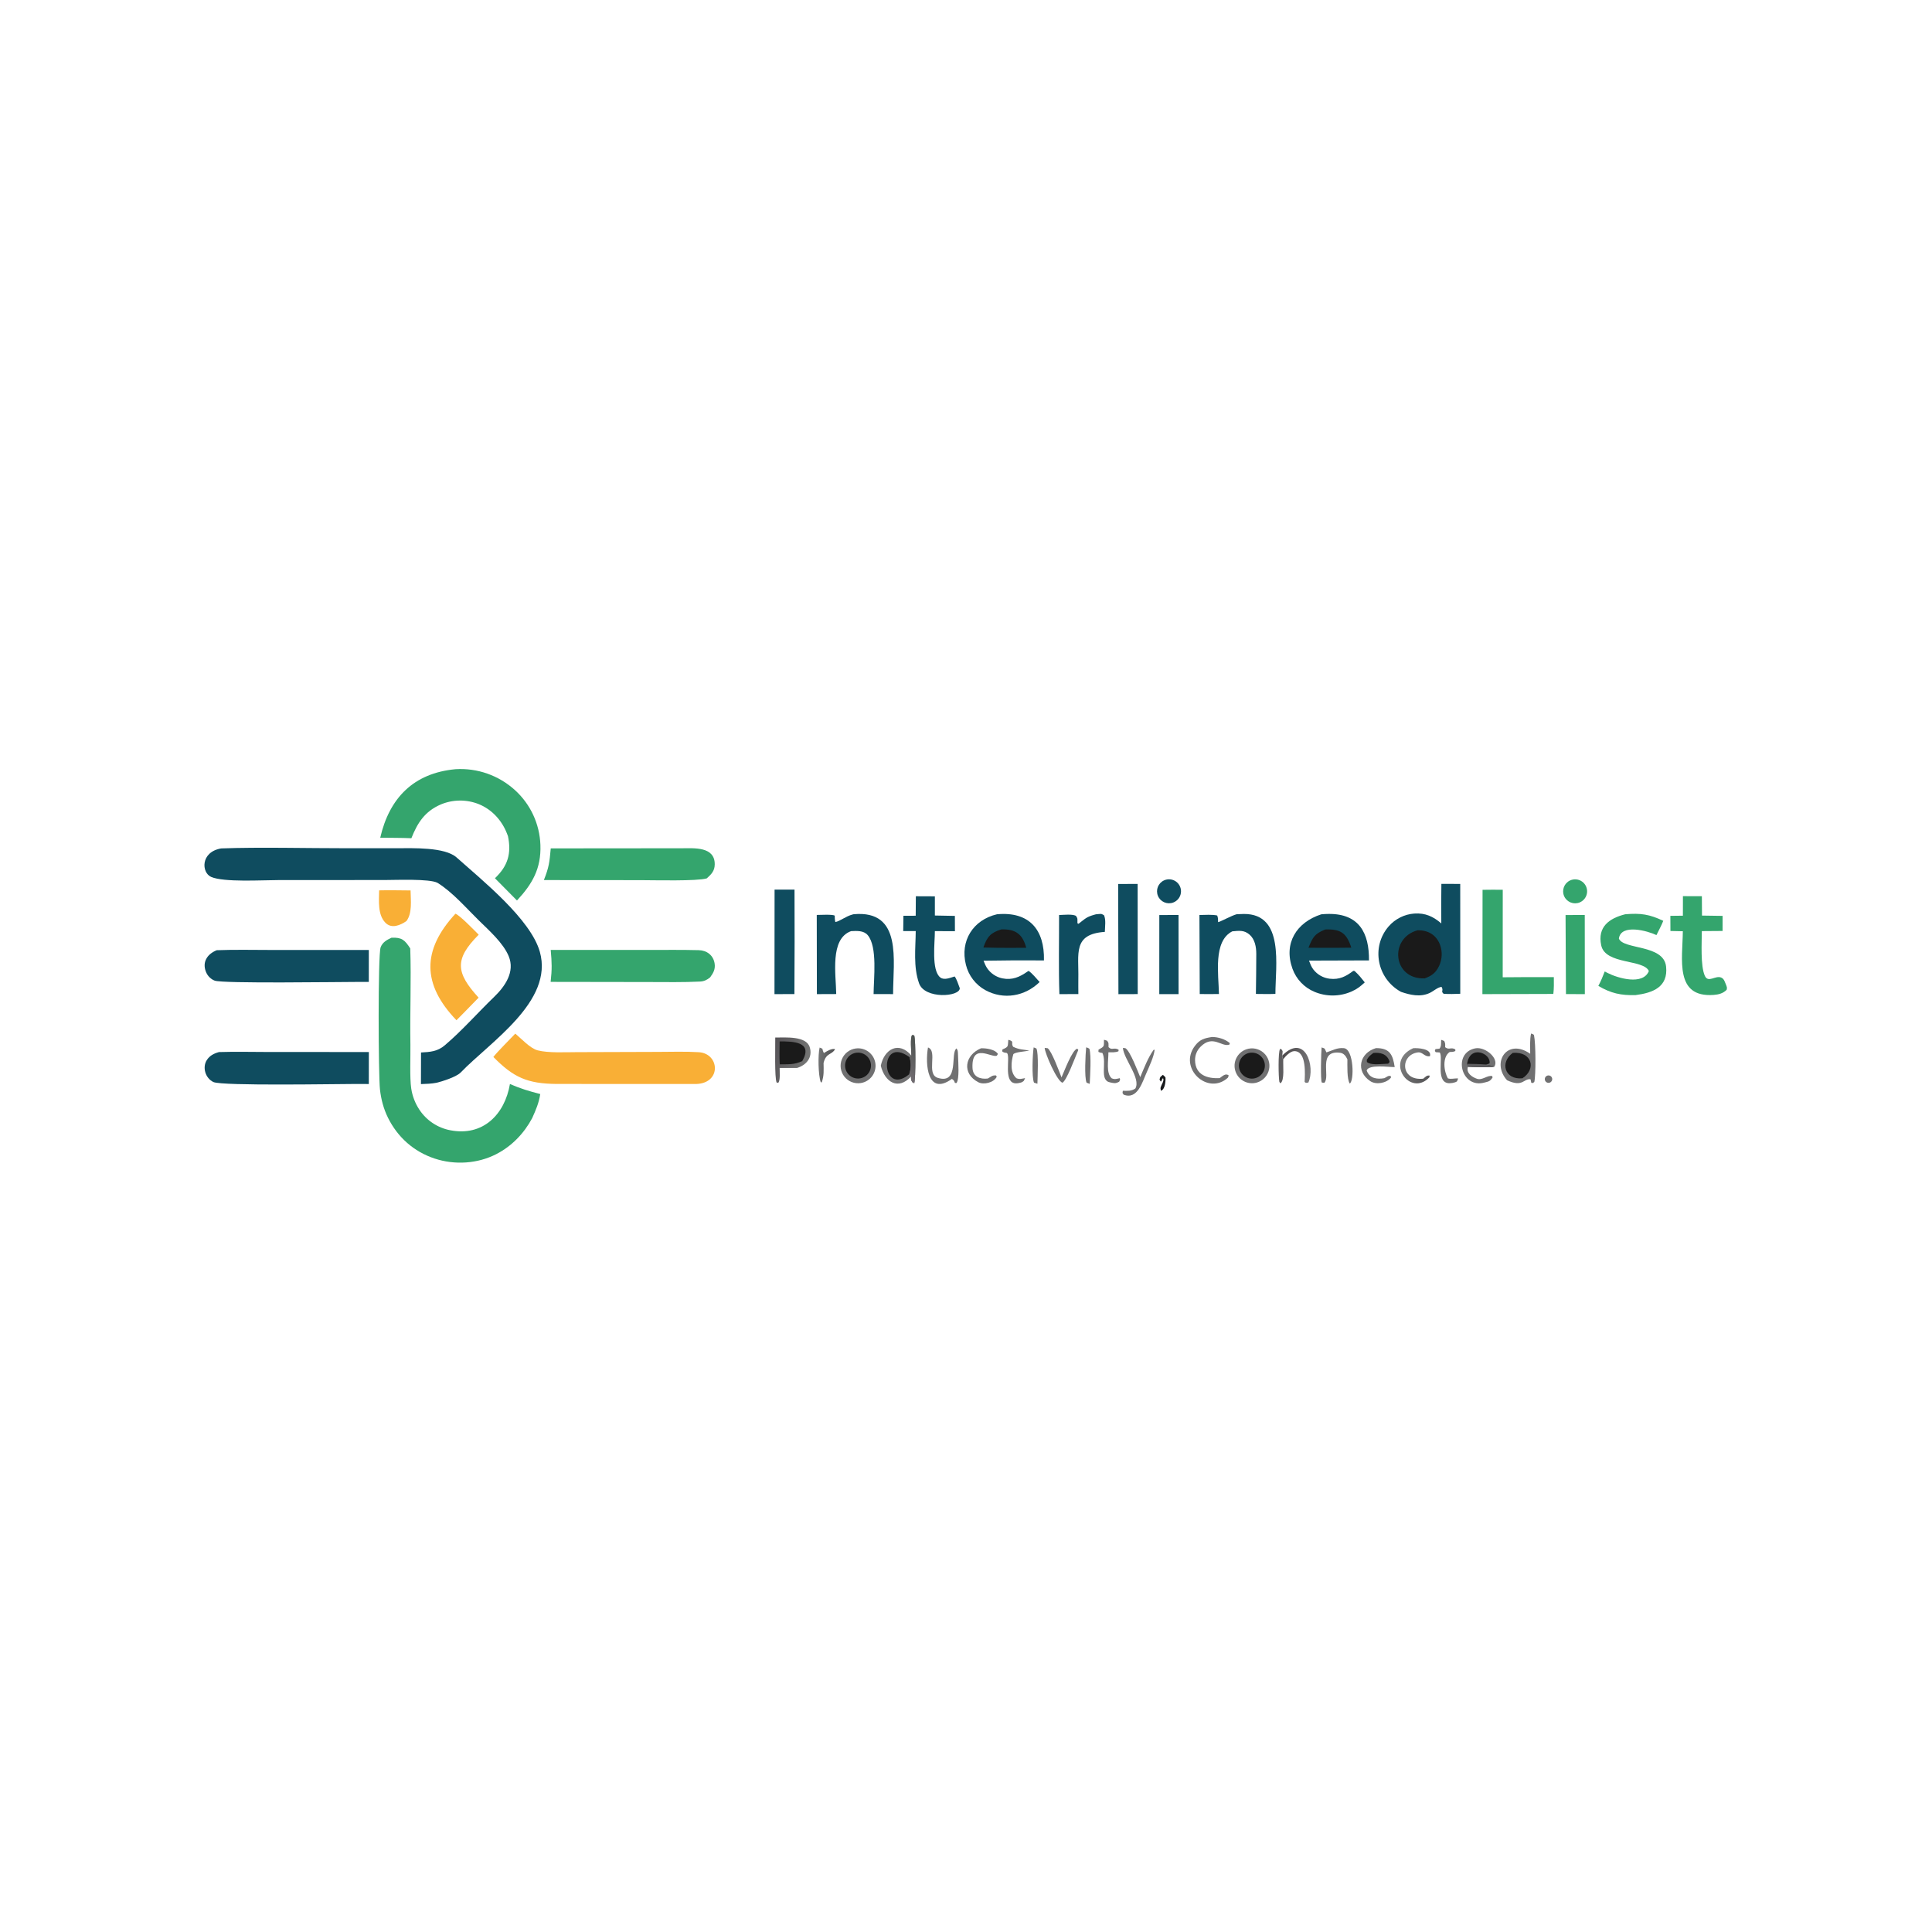
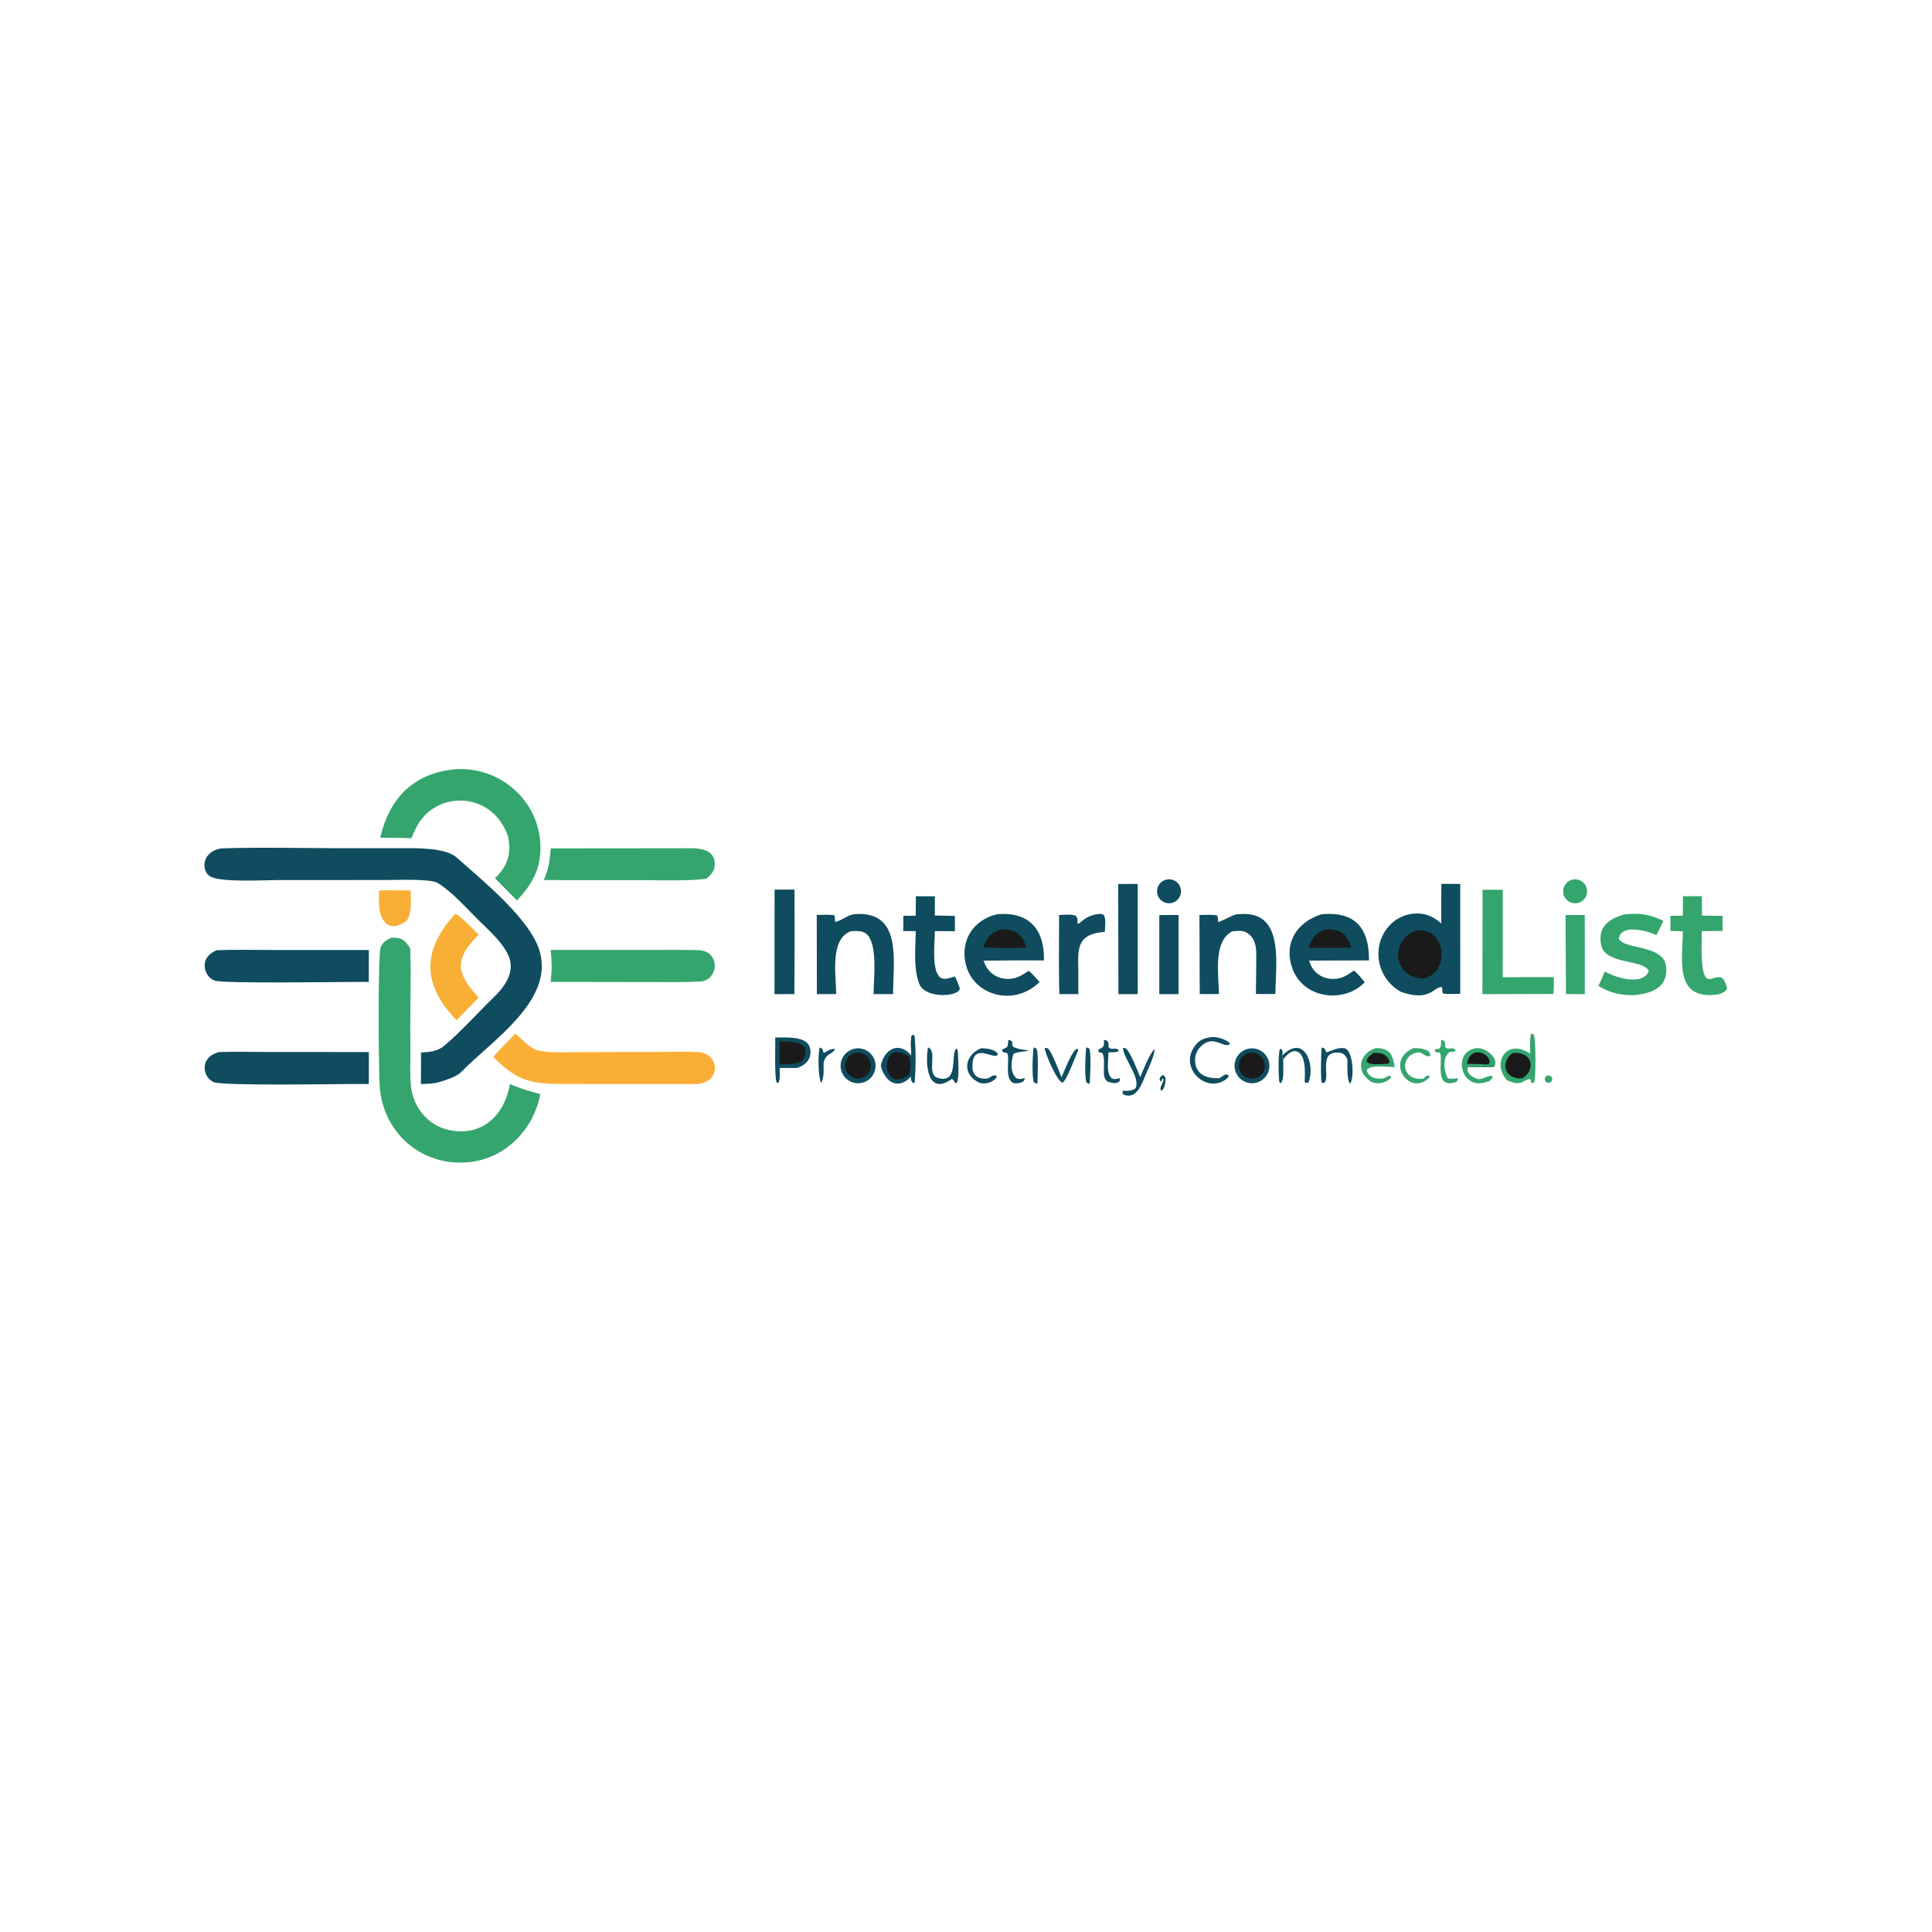
<svg xmlns="http://www.w3.org/2000/svg" version="1.1" style="display: block;" viewBox="0 0 2048 2048" width="512" height="512" preserveAspectRatio="xMidYMid meet">
  <defs>
    <linearGradient id="Gradient1" gradientUnits="userSpaceOnUse" x1="882.082" y1="1129.68" x2="867.183" y2="1127.86">
-       <stop class="stop0" offset="0" stop-opacity="1" stop-color="rgb(82,83,84)" />
-       <stop class="stop1" offset="1" stop-opacity="1" stop-color="rgb(114,115,116)" />
+       <stop class="stop0" offset="0" stop-opacity="1" stop-color="rgb(15,76,95)" />
+       <stop class="stop1" offset="1" stop-opacity="1" stop-color="rgb(15,76,95)" />
    </linearGradient>
    <linearGradient id="Gradient2" gradientUnits="userSpaceOnUse" x1="1358.4" y1="1121.86" x2="1390.16" y2="1132.14">
-       <stop class="stop0" offset="0" stop-opacity="1" stop-color="rgb(77,74,76)" />
-       <stop class="stop1" offset="1" stop-opacity="1" stop-color="rgb(122,122,124)" />
+       <stop class="stop0" offset="0" stop-opacity="1" stop-color="rgb(15,76,95)" />
+       <stop class="stop1" offset="1" stop-opacity="1" stop-color="rgb(15,76,95)" />
    </linearGradient>
    <linearGradient id="Gradient3" gradientUnits="userSpaceOnUse" x1="1516.33" y1="1138.49" x2="1487.9" y2="1119.66">
-       <stop class="stop0" offset="0" stop-opacity="1" stop-color="rgb(88,87,89)" />
-       <stop class="stop1" offset="1" stop-opacity="1" stop-color="rgb(125,126,126)" />
+       <stop class="stop0" offset="0" stop-opacity="1" stop-color="rgb(52,165,109)" />
+       <stop class="stop1" offset="1" stop-opacity="1" stop-color="rgb(52,165,109)" />
    </linearGradient>
    <linearGradient id="Gradient4" gradientUnits="userSpaceOnUse" x1="818.402" y1="1119.33" x2="853.413" y2="1129.19">
-       <stop class="stop0" offset="0" stop-opacity="1" stop-color="rgb(87,84,88)" />
-       <stop class="stop1" offset="1" stop-opacity="1" stop-color="rgb(115,116,115)" />
+       <stop class="stop0" offset="0" stop-opacity="1" stop-color="rgb(15,76,95)" />
+       <stop class="stop1" offset="1" stop-opacity="1" stop-color="rgb(15,76,95)" />
    </linearGradient>
    <linearGradient id="Gradient5" gradientUnits="userSpaceOnUse" x1="979.123" y1="1112.71" x2="955.877" y2="1130.29">
-       <stop class="stop0" offset="0" stop-opacity="1" stop-color="rgb(77,83,80)" />
-       <stop class="stop1" offset="1" stop-opacity="1" stop-color="rgb(112,107,112)" />
+       <stop class="stop0" offset="0" stop-opacity="1" stop-color="rgb(15,76,95)" />
+       <stop class="stop1" offset="1" stop-opacity="1" stop-color="rgb(15,76,95)" />
    </linearGradient>
  </defs>
  <path transform="translate(0,0)" fill="rgb(15,76,95)" d="M 234.436 899.356 C 275.572 897.858 325.882 899.203 367.628 899.168 L 421.193 899.142 C 437.481 899.142 471.544 897.821 483.95 908.89 C 510.916 932.952 562.508 974.308 572.264 1008.99 C 587.058 1061.58 519.523 1104.5 488.462 1136.78 C 483.99 1141.45 469.343 1146.19 462.882 1147.75 C 457.015 1148.88 452.136 1148.94 446.217 1149.18 L 446.303 1115.68 C 455.846 1115.19 463.82 1114.67 471.516 1108.04 C 490.13 1092.2 506.281 1073.66 523.865 1056.69 C 535.267 1045.69 546.161 1030.22 539.231 1013.57 C 533.338 999.419 518.365 986.299 507.234 975.343 C 494.135 962.451 479.493 945.542 463.773 935.832 C 455.435 931.324 418.984 932.851 408.099 932.857 L 294.61 932.928 C 277.77 932.944 237.323 935.431 223.812 929.565 C 213.55 925.109 212.3 903.181 234.436 899.356 z" />
  <path transform="translate(0,0)" fill="rgb(52,165,109)" d="M 415.033 993.996 C 426.015 993.575 429.069 996.405 434.888 1005.37 C 436.013 1038.69 434.474 1073.81 435.043 1107.21 C 435.252 1119.5 434.188 1142.75 435.943 1153.96 C 437.142 1161.88 440.045 1169.45 444.45 1176.15 C 452.004 1187.67 463.925 1195.61 477.465 1198.15 C 511.923 1204.78 535.047 1181.42 540.557 1149.1 C 552.11 1154.1 560.521 1156.58 572.694 1159.73 C 571.166 1169.44 568.116 1176.34 564.143 1185.24 C 555.535 1201.43 542.474 1215 526.107 1223.41 C 506.148 1233.67 481.975 1235.14 460.726 1228.11 C 438.68 1220.81 421.44 1205.5 411.194 1184.67 C 406.571 1175.28 403.977 1165.35 402.787 1154.97 C 401.082 1140.09 400.521 1012.04 403.484 1004.18 C 405.525 998.756 410.063 996.34 415.033 993.996 z" />
  <path transform="translate(0,0)" fill="rgb(52,165,109)" d="M 482.694 815.397 C 482.756 815.39 482.818 815.384 482.881 815.377 C 506.001 813.952 528.714 821.942 545.849 837.529 C 562.324 852.465 572.063 873.426 572.855 895.649 C 573.781 920.616 564.288 937.098 548.01 954.556 L 524.655 930.961 C 538.508 917.839 542.223 904.603 538.471 886.343 C 538.083 885.304 537.684 884.269 537.273 883.239 C 531.86 869.573 521.504 858.172 507.786 852.53 C 494.751 847.237 480.149 847.333 467.184 852.795 C 450.278 860.116 442.515 872.314 436.076 888.553 C 425.578 888.089 413.669 888.177 403.062 888.026 C 412.762 845.779 438.572 819.539 482.694 815.397 z" />
  <path transform="translate(0,0)" fill="rgb(249,175,54)" d="M 546.237 1095.68 C 552.562 1100.95 561.973 1111.34 569.967 1113.41 C 581.181 1116.33 599.197 1115.34 611.114 1115.32 L 697.365 1115.05 C 711.185 1114.99 727.109 1114.52 740.778 1115.38 C 762.742 1116.77 765.107 1148 738.25 1149.07 L 590.052 1149.03 C 558.991 1148.73 544.365 1142.2 522.978 1120.41 C 527.61 1114.52 540.337 1101.91 546.237 1095.68 z" />
  <path transform="translate(0,0)" fill="rgb(15,76,95)" d="M 1527.92 936.926 L 1547.91 936.999 L 1547.94 1053.44 C 1541.66 1053.66 1536.6 1053.88 1530.32 1053.46 C 1526.86 1050.4 1530.67 1050.61 1528.08 1046.1 C 1523.41 1046.8 1519.99 1050.53 1515.33 1052.68 C 1505.49 1057.21 1494.77 1054.73 1485.07 1051.39 C 1459.58 1037.33 1453.27 1003.73 1471.99 982.055 C 1478.92 974.068 1488.73 969.154 1499.28 968.391 C 1510.87 967.614 1519.31 971.542 1527.84 978.86 C 1527.68 964.882 1527.71 950.903 1527.92 936.926 z" />
  <path transform="translate(0,0)" fill="#1a1a1a" d="M 1502.78 986.101 C 1513.79 985.997 1522.51 990.93 1526.49 1001.49 C 1529.15 1008.77 1528.81 1016.82 1525.54 1023.86 C 1521.99 1031.36 1517.68 1034.37 1510.27 1037.14 C 1476.1 1038.36 1472.37 994.268 1502.78 986.101 z" />
  <path transform="translate(0,0)" fill="rgb(52,165,109)" d="M 583.819 899.322 L 723.192 899.196 C 735.712 899.177 757.796 897.22 757.652 916.261 C 757.599 923.182 754.113 926.704 749.216 931.114 C 739.045 934.205 693.338 933.026 678.987 933.001 L 576.535 932.919 C 581.963 919.21 582.502 914.067 583.819 899.322 z" />
  <path transform="translate(0,0)" fill="rgb(15,76,95)" d="M 232.118 1115.24 C 249.171 1114.67 269.318 1115.17 286.579 1115.17 L 390.993 1115.18 L 390.961 1149.1 L 376.846 1149.05 C 358.253 1149.04 235.566 1151.32 226.226 1147 C 222.079 1145.08 218.934 1141.11 217.665 1136.76 C 216.417 1132.49 216.714 1127.75 219.104 1123.92 C 222.167 1119.02 226.725 1116.72 232.118 1115.24 z" />
  <path transform="translate(0,0)" fill="rgb(15,76,95)" d="M 229.715 1007.27 C 247.994 1006.52 269.493 1007.01 288.028 1007.01 L 390.978 1007.02 L 390.945 1040.9 L 379.124 1040.88 C 359.018 1040.88 236.004 1042.76 227.584 1039.51 C 223.456 1037.91 220.321 1034.79 218.544 1030.75 C 216.714 1026.59 216.247 1021.77 218.117 1017.54 C 220.369 1012.45 224.726 1009.33 229.715 1007.27 z" />
  <path transform="translate(0,0)" fill="rgb(52,165,109)" d="M 583.778 1006.96 L 689.445 1006.96 C 706.535 1006.96 723.602 1006.79 740.71 1007.21 C 749.41 1007.43 756.295 1012.74 757.565 1021.59 C 758.416 1027.53 756.086 1031.49 752.706 1036.12 C 749.518 1038.7 746.349 1040.27 742.176 1040.48 C 724.523 1041.39 705.695 1041.02 688.008 1041 L 583.707 1040.84 C 585.204 1027.23 585.031 1020.65 583.778 1006.96 z" />
  <path transform="translate(0,0)" fill="rgb(15,76,95)" d="M 1400.6 969.214 C 1403.24 968.943 1405.89 968.805 1408.54 968.798 C 1440.75 968.577 1451.47 989.115 1451.17 1018.08 L 1387.58 1018.28 C 1388.85 1021.57 1390.07 1024.95 1392.26 1027.74 C 1396.45 1033.16 1402.64 1036.67 1409.45 1037.48 C 1419.9 1038.71 1426.76 1035.04 1434.56 1029.14 L 1435.91 1029.29 C 1440.67 1033.66 1442.68 1036.32 1446.7 1041.37 C 1441.76 1045.89 1438.87 1048.3 1432.51 1051.13 C 1420.02 1056.57 1405.84 1056.63 1393.29 1051.32 C 1382.5 1046.8 1374.09 1037.97 1370.1 1026.96 C 1360.33 999.872 1374.34 977.714 1400.6 969.214 z" />
  <path transform="translate(0,0)" fill="#1a1a1a" d="M 1404.81 985.272 C 1421.01 984.686 1427.4 988.883 1432.44 1004.58 L 1415.5 1004.74 L 1387.02 1004.68 C 1391.57 993.527 1393.38 989.931 1404.81 985.272 z" />
  <path transform="translate(0,0)" fill="rgb(15,76,95)" d="M 1056.84 969.168 C 1091.09 966.025 1107.37 985.448 1106.64 1018.09 C 1085.29 1017.92 1063.94 1018.02 1042.6 1018.4 C 1043.6 1020.88 1044.78 1023.84 1046.23 1026.06 C 1050 1031.72 1055.84 1035.69 1062.5 1037.09 C 1073.08 1039.22 1080.86 1035.7 1089.13 1029.92 L 1090.41 1029.19 C 1094.21 1031.79 1098.81 1037.41 1102.04 1040.99 C 1086.44 1056.2 1063.96 1060.15 1044.54 1049.61 C 1034.24 1043.93 1026.77 1034.22 1023.93 1022.81 C 1017.43 997.42 1031.48 975.104 1056.84 969.168 z" />
  <path transform="translate(0,0)" fill="#1a1a1a" d="M 1061.56 985.173 C 1076.64 984.77 1084.03 990.265 1087.84 1004.7 L 1069.84 1004.78 C 1060.7 1004.79 1051.56 1004.67 1042.42 1004.42 C 1046.33 993.067 1050.1 988.646 1061.56 985.173 z" />
  <path transform="translate(0,0)" fill="rgb(15,76,95)" d="M 1310.99 969.108 C 1313.54 968.944 1316.09 968.856 1318.64 968.842 C 1361.75 968.659 1351.97 1023.86 1351.99 1053.56 C 1345.46 1053.85 1337.93 1053.65 1331.31 1053.61 C 1331.49 1039.5 1331.71 1025.28 1331.71 1011.19 C 1331.71 1003.87 1330.29 995.666 1324.5 990.682 C 1318.72 985.7 1313.28 986.644 1306.29 987.259 C 1285.74 997.678 1291.81 1033.05 1292.13 1053.69 C 1285.54 1053.87 1278.41 1053.73 1271.77 1053.71 L 1271.45 969.935 C 1276.95 969.827 1285.27 969.305 1290.3 970.459 C 1291.37 973.618 1291.1 974.111 1291.23 977.478 C 1292.67 977.619 1305.77 970.402 1310.99 969.108 z" />
  <path transform="translate(0,0)" fill="rgb(15,76,95)" d="M 904.926 969.114 C 956.904 964.411 946.715 1018.29 946.707 1053.8 L 926.04 1053.75 C 926.107 1037.59 930.369 1003.7 919.801 991.27 C 915.534 986.254 908.232 986.742 902.138 987.051 C 879.465 995.252 886.175 1032.99 886.429 1053.73 L 865.932 1053.81 L 865.794 969.87 C 869.732 969.83 882.244 969.128 884.824 970.558 C 884.919 973.493 884.857 974.504 885.499 977.402 C 890.223 976.618 896.635 971.241 903.703 969.418 L 904.926 969.114 z" />
  <path transform="translate(0,0)" fill="rgb(52,165,109)" d="M 1722.85 969.153 C 1739.2 967.796 1748.41 969.149 1763.14 976.111 C 1761.41 980.568 1758.1 986.793 1755.91 991.228 C 1746.86 986.837 1718.23 978.804 1716.09 994.942 C 1720.78 1006.8 1763.54 1000.97 1766.11 1024.5 C 1768.49 1046.35 1752.04 1052.46 1733.91 1054.83 C 1718.48 1055.34 1707.51 1052.93 1694.31 1045.09 C 1697.27 1039.55 1698.78 1035.63 1701.08 1029.8 C 1702.06 1030.33 1703.05 1030.84 1704.05 1031.35 C 1715.05 1036.97 1741.64 1044.75 1747.86 1029.35 C 1742.36 1016.66 1701.74 1022.79 1697.34 1002.09 C 1693.2 982.574 1705.81 973.379 1722.85 969.153 z" />
  <path transform="translate(0,0)" fill="rgb(249,175,54)" d="M 482.785 968.587 C 487.599 970.361 502.886 986.294 507.438 990.818 C 481.595 1016.7 483.076 1031.09 507.346 1057.55 L 491.69 1073.6 L 483.88 1081.5 C 447.241 1043.42 447.195 1007.08 482.785 968.587 z" />
  <path transform="translate(0,0)" fill="rgb(52,165,109)" d="M 1571.57 943.231 C 1578.53 943.042 1585.97 943.176 1592.98 943.185 L 1592.93 1035.96 C 1611 1035.77 1629.07 1035.71 1647.13 1035.79 C 1647.15 1041.84 1647.36 1047.61 1646.6 1053.61 L 1571.41 1053.82 L 1571.57 943.231 z" />
  <path transform="translate(0,0)" fill="rgb(15,76,95)" d="M 970.839 950.069 L 991.006 950.151 L 991.006 970.491 L 1012.21 970.893 L 1012.26 987.113 L 990.991 987.019 C 991.105 998.599 986.997 1028.8 996.861 1036.22 C 1001.05 1039.37 1007.52 1036.35 1011.94 1035.09 C 1013.94 1037.27 1016.19 1044.33 1017.41 1047.54 C 1017.54 1056.72 980.236 1059.42 974.214 1042.3 C 968.015 1024.67 970.557 1005.35 970.717 986.996 L 957.439 986.963 L 957.67 970.769 L 970.687 970.717 L 970.839 950.069 z" />
  <path transform="translate(0,0)" fill="rgb(52,165,109)" d="M 1783.97 949.962 L 1804.05 950.014 L 1804.19 970.556 L 1826.01 970.875 L 1826 986.859 L 1804.01 987.02 C 1803.97 999.157 1802.44 1024.02 1807.24 1034.5 C 1810.81 1042.28 1818.41 1033.67 1824.55 1036.26 C 1827.81 1037.63 1828.46 1041.2 1830.04 1044.88 C 1830.75 1047.09 1830.77 1046.92 1830.34 1049.19 C 1826.64 1053.05 1821.72 1054.3 1816.42 1054.67 C 1775.03 1057.59 1783.58 1016.88 1783.88 987.166 L 1770.73 986.877 L 1770.66 970.831 L 1783.93 970.676 L 1783.97 949.962 z" />
  <path transform="translate(0,0)" fill="rgb(15,76,95)" d="M 1185.29 937.062 L 1205.95 936.993 L 1206.03 1053.78 L 1185.58 1053.85 L 1185.29 937.062 z" />
  <path transform="translate(0,0)" fill="rgb(15,76,95)" d="M 821.08 942.998 L 842.219 942.981 C 842.381 979.904 842.343 1016.83 842.105 1053.75 L 820.987 1053.82 L 821.08 942.998 z" />
  <path transform="translate(0,0)" fill="rgb(15,76,95)" d="M 1161.79 969.184 C 1166.77 968.915 1166.92 968.042 1170.28 970.181 C 1172.48 974.83 1171.33 982.048 1171.18 987.826 C 1136.91 990.211 1143.67 1010.73 1143.08 1037.7 C 1142.97 1042.99 1143.11 1048.43 1143.11 1053.74 L 1123.01 1053.83 C 1122.06 1027.45 1122.74 996.605 1122.67 969.967 C 1128.09 969.811 1136.07 968.791 1140.49 970.769 C 1142.76 974.106 1141.98 973.885 1142.13 978.715 C 1142.51 978.901 1142.89 979.087 1143.27 979.274 C 1150.61 973.656 1151.63 971.962 1160.45 969.543 L 1161.79 969.184 z" />
  <path transform="translate(0,0)" fill="rgb(15,76,95)" d="M 1228.92 970.001 L 1249.31 969.908 L 1249.34 1053.82 L 1228.89 1053.81 L 1228.92 970.001 z" />
  <path transform="translate(0,0)" fill="rgb(52,165,109)" d="M 1659.56 969.974 L 1679.91 969.937 L 1679.99 1053.82 L 1659.99 1053.76 L 1659.56 969.974 z" />
-   <path transform="translate(0,0)" fill="rgb(112,112,113)" d="M 1623.01 1095.56 C 1624.41 1096.13 1625.88 1096.36 1626.13 1097.5 C 1628.02 1106.06 1628.14 1140.07 1626.42 1146.95 C 1624.33 1148.35 1625.42 1148.17 1623.21 1147.77 L 1622.44 1144.09 C 1615.03 1143.04 1614.41 1153 1597.54 1145.1 C 1580.49 1126.25 1597.8 1100.01 1622.07 1117.04 C 1622.08 1110.46 1621.53 1101.74 1623.01 1095.56 z" />
+   <path transform="translate(0,0)" fill="rgb(52,165,109)" d="M 1623.01 1095.56 C 1624.41 1096.13 1625.88 1096.36 1626.13 1097.5 C 1628.02 1106.06 1628.14 1140.07 1626.42 1146.95 C 1624.33 1148.35 1625.42 1148.17 1623.21 1147.77 L 1622.44 1144.09 C 1615.03 1143.04 1614.41 1153 1597.54 1145.1 C 1580.49 1126.25 1597.8 1100.01 1622.07 1117.04 C 1622.08 1110.46 1621.53 1101.74 1623.01 1095.56 z" />
  <path transform="translate(0,0)" fill="#1a1a1a" d="M 1603.64 1116.08 C 1624.06 1114.43 1628.88 1133.35 1613.83 1143.03 C 1594.78 1144.87 1589.8 1125.99 1603.64 1116.08 z" />
-   <path transform="translate(0,0)" fill="rgb(112,112,113)" d="M 966.084 1118.93 C 965.954 1114.05 964.704 1099.91 966.853 1097.23 L 969.099 1097.55 C 970.826 1102.8 970.713 1143.25 969.17 1148.26 L 968.322 1148.36 L 969.47 1147.32 L 967.577 1147.76 C 965.478 1144.81 965.739 1144.7 965.718 1141.18 C 952.096 1156.01 938.065 1147.27 933.672 1129.74 C 937.434 1111.62 953.135 1103.47 966.084 1118.93 z" />
+   <path transform="translate(0,0)" fill="rgb(15,76,95)" d="M 966.084 1118.93 C 965.954 1114.05 964.704 1099.91 966.853 1097.23 L 969.099 1097.55 C 970.826 1102.8 970.713 1143.25 969.17 1148.26 L 968.322 1148.36 L 969.47 1147.32 L 967.577 1147.76 C 965.478 1144.81 965.739 1144.7 965.718 1141.18 C 952.096 1156.01 938.065 1147.27 933.672 1129.74 C 937.434 1111.62 953.135 1103.47 966.084 1118.93 z" />
  <path transform="translate(0,0)" fill="#1a1a1a" d="M 963.822 1138.76 C 933.783 1163.75 930.817 1096.33 964.101 1120.6 C 965.982 1126.93 965.868 1132.44 963.822 1138.76 z" />
-   <path transform="translate(0,0)" fill="url(#Gradient5)" d="M 966.084 1118.93 C 965.954 1114.05 964.704 1099.91 966.853 1097.23 L 969.099 1097.55 C 970.826 1102.8 970.713 1143.25 969.17 1148.26 L 968.322 1148.36 L 969.47 1147.32 L 967.577 1147.76 C 965.478 1144.81 965.739 1144.7 965.718 1141.18 L 963.822 1138.76 C 965.868 1132.44 965.982 1126.93 964.101 1120.6 L 966.084 1118.93 z" />
-   <path transform="translate(0,0)" fill="url(#Gradient4)" d="M 821.798 1099.82 C 832.62 1099.86 854.548 1097.94 858.338 1110 C 861.752 1120.86 854.765 1129.1 844.942 1132.06 L 826.47 1132.07 C 826.431 1136.65 827.259 1144.73 825.131 1147.72 L 823.304 1147.63 C 820.908 1142.97 821.934 1108.25 821.798 1099.82 z" />
+   <path transform="translate(0,0)" fill="rgb(15,76,95)" d="M 966.084 1118.93 C 965.954 1114.05 964.704 1099.91 966.853 1097.23 L 969.099 1097.55 C 970.826 1102.8 970.713 1143.25 969.17 1148.26 L 968.322 1148.36 L 969.47 1147.32 L 967.577 1147.76 C 965.478 1144.81 965.739 1144.7 965.718 1141.18 L 963.822 1138.76 C 965.868 1132.44 965.982 1126.93 964.101 1120.6 L 966.084 1118.93 z" />
+   <path transform="translate(0,0)" fill="rgb(15,76,95)" d="M 821.798 1099.82 C 832.62 1099.86 854.548 1097.94 858.338 1110 C 861.752 1120.86 854.765 1129.1 844.942 1132.06 L 826.47 1132.07 C 826.431 1136.65 827.259 1144.73 825.131 1147.72 L 823.304 1147.63 C 820.908 1142.97 821.934 1108.25 821.798 1099.82 z" />
  <path transform="translate(0,0)" fill="#1a1a1a" d="M 826.44 1103.94 C 840.281 1103.92 862.339 1103.97 850.437 1124.77 C 841.848 1128.75 835.99 1128.11 826.559 1128.19 C 826.069 1120.51 826.359 1111.73 826.44 1103.94 z" />
  <path transform="translate(0,0)" fill="rgb(249,175,54)" d="M 401.896 943.82 C 412.757 943.548 424.312 943.825 435.224 943.898 C 435.41 954.657 437.141 967.984 430.855 976.35 C 424.384 980.826 415.09 984.88 408.518 978.1 C 400.218 969.537 401.749 954.926 401.896 943.82 z" />
-   <path transform="translate(0,0)" fill="rgb(112,112,113)" d="M 907.127 1111.42 C 917.183 1110.07 926.457 1117.05 927.93 1127.09 C 929.403 1137.13 922.526 1146.49 912.505 1148.08 C 905.917 1149.12 899.275 1146.55 895.116 1141.33 C 890.957 1136.12 889.923 1129.07 892.409 1122.88 C 894.894 1116.69 900.516 1112.31 907.127 1111.42 z" />
+   <path transform="translate(0,0)" fill="rgb(15,76,95)" d="M 907.127 1111.42 C 917.183 1110.07 926.457 1117.05 927.93 1127.09 C 929.403 1137.13 922.526 1146.49 912.505 1148.08 C 905.917 1149.12 899.275 1146.55 895.116 1141.33 C 890.957 1136.12 889.923 1129.07 892.409 1122.88 C 894.894 1116.69 900.516 1112.31 907.127 1111.42 z" />
  <path transform="translate(0,0)" fill="#1a1a1a" d="M 908.331 1115.87 C 913.252 1115.43 918.03 1117.67 920.842 1121.73 C 923.654 1125.79 924.067 1131.05 921.924 1135.5 C 919.782 1139.95 915.413 1142.91 910.483 1143.25 C 902.973 1143.76 896.451 1138.13 895.861 1130.62 C 895.271 1123.12 900.833 1116.54 908.331 1115.87 z" />
-   <path transform="translate(0,0)" fill="rgb(112,112,113)" d="M 1321.1 1112.33 C 1327.42 1110.13 1334.44 1111.53 1339.45 1115.97 C 1344.45 1120.42 1346.66 1127.23 1345.22 1133.77 C 1343.78 1140.31 1338.92 1145.55 1332.51 1147.49 C 1322.88 1150.39 1312.69 1145.06 1309.59 1135.5 C 1306.48 1125.93 1311.6 1115.64 1321.1 1112.33 z" />
+   <path transform="translate(0,0)" fill="rgb(15,76,95)" d="M 1321.1 1112.33 C 1327.42 1110.13 1334.44 1111.53 1339.45 1115.97 C 1344.45 1120.42 1346.66 1127.23 1345.22 1133.77 C 1343.78 1140.31 1338.92 1145.55 1332.51 1147.49 C 1322.88 1150.39 1312.69 1145.06 1309.59 1135.5 C 1306.48 1125.93 1311.6 1115.64 1321.1 1112.33 z" />
  <path transform="translate(0,0)" fill="#1a1a1a" d="M 1325.19 1115.96 C 1332.69 1114.94 1339.61 1120.16 1340.69 1127.66 C 1341.76 1135.15 1336.58 1142.11 1329.09 1143.23 C 1321.53 1144.36 1314.5 1139.12 1313.42 1131.56 C 1312.34 1124 1317.62 1117 1325.19 1115.96 z" />
-   <path transform="translate(0,0)" fill="rgb(112,112,113)" d="M 1556.1 1130.75 C 1553.95 1137.3 1560.01 1141.57 1565.57 1143.53 C 1571.32 1145.54 1576.58 1139.49 1581.84 1140.69 L 1582.17 1142.25 C 1579.27 1146.56 1578.02 1146.33 1573.54 1147.56 C 1548.84 1154.37 1539.43 1116.08 1563.82 1111.29 C 1574.4 1109.21 1589.48 1122.07 1584.11 1130.62 C 1577.16 1131.44 1563.27 1131.05 1556.1 1130.75 z" />
+   <path transform="translate(0,0)" fill="rgb(52,165,109)" d="M 1556.1 1130.75 C 1553.95 1137.3 1560.01 1141.57 1565.57 1143.53 C 1571.32 1145.54 1576.58 1139.49 1581.84 1140.69 L 1582.17 1142.25 C 1579.27 1146.56 1578.02 1146.33 1573.54 1147.56 C 1548.84 1154.37 1539.43 1116.08 1563.82 1111.29 C 1574.4 1109.21 1589.48 1122.07 1584.11 1130.62 C 1577.16 1131.44 1563.27 1131.05 1556.1 1130.75 z" />
  <path transform="translate(0,0)" fill="#1a1a1a" d="M 1555.19 1127.67 C 1558.26 1106.88 1580.88 1116.75 1578.97 1127.25 C 1576.85 1128.17 1576.95 1128.2 1574.67 1128.38 C 1577.34 1129 1581.59 1129.85 1584.11 1130.62 C 1577.16 1131.44 1563.27 1131.05 1556.1 1130.75 L 1555.19 1127.67 z" />
-   <path transform="translate(0,0)" fill="rgb(94,93,95)" d="M 1555.19 1127.67 C 1561.75 1127.8 1568.13 1127.87 1574.67 1128.38 C 1577.34 1129 1581.59 1129.85 1584.11 1130.62 C 1577.16 1131.44 1563.27 1131.05 1556.1 1130.75 L 1555.19 1127.67 z" />
-   <path transform="translate(0,0)" fill="rgb(112,112,113)" d="M 1458.6 1111.04 C 1473.42 1110.98 1476.46 1118.19 1478.44 1131.15 C 1471.73 1131.21 1450.93 1128.16 1448.72 1134.7 C 1451.73 1143.29 1459.81 1144.29 1467.51 1142.91 C 1470.96 1141.11 1471.37 1140.06 1474.29 1140.68 L 1474.47 1142.37 C 1469.54 1148.33 1458.72 1150.12 1452.59 1146.09 C 1436.74 1135.66 1440.98 1116.17 1458.6 1111.04 z" />
+   <path transform="translate(0,0)" fill="rgb(52,165,109)" d="M 1555.19 1127.67 C 1561.75 1127.8 1568.13 1127.87 1574.67 1128.38 C 1577.34 1129 1581.59 1129.85 1584.11 1130.62 C 1577.16 1131.44 1563.27 1131.05 1556.1 1130.75 L 1555.19 1127.67 z" />
+   <path transform="translate(0,0)" fill="rgb(52,165,109)" d="M 1458.6 1111.04 C 1473.42 1110.98 1476.46 1118.19 1478.44 1131.15 C 1471.73 1131.21 1450.93 1128.16 1448.72 1134.7 C 1451.73 1143.29 1459.81 1144.29 1467.51 1142.91 C 1470.96 1141.11 1471.37 1140.06 1474.29 1140.68 L 1474.47 1142.37 C 1469.54 1148.33 1458.72 1150.12 1452.59 1146.09 C 1436.74 1135.66 1440.98 1116.17 1458.6 1111.04 z" />
  <path transform="translate(0,0)" fill="#1a1a1a" d="M 1455.82 1116.16 C 1462.38 1115.58 1469.86 1116.6 1472.82 1124.81 C 1473.28 1126.08 1472.46 1126.41 1471.52 1127.55 L 1467.25 1127.78 C 1461.54 1127.99 1453.32 1129.15 1448.94 1125.78 L 1448.86 1123.46 C 1451.22 1119.51 1452.11 1119.12 1455.82 1116.16 z" />
-   <path transform="translate(0,0)" fill="rgb(112,112,113)" d="M 1284.63 1099.26 C 1291.02 1099.18 1298.82 1101.51 1303.66 1105.74 L 1303.26 1107.3 C 1294.97 1110.37 1285.79 1096.19 1272.47 1109.75 C 1268.75 1113.53 1266.71 1118.64 1266.8 1123.95 C 1267.12 1139.57 1279.81 1143.56 1292.88 1142.85 C 1296.03 1140.7 1299.24 1137.29 1302.53 1140.02 L 1301.68 1142.34 C 1280.58 1161.77 1248.6 1132.44 1266.7 1108.62 C 1271.89 1101.78 1276.61 1100.57 1284.63 1099.26 z" />
+   <path transform="translate(0,0)" fill="rgb(15,76,95)" d="M 1284.63 1099.26 C 1291.02 1099.18 1298.82 1101.51 1303.66 1105.74 L 1303.26 1107.3 C 1294.97 1110.37 1285.79 1096.19 1272.47 1109.75 C 1268.75 1113.53 1266.71 1118.64 1266.8 1123.95 C 1267.12 1139.57 1279.81 1143.56 1292.88 1142.85 C 1296.03 1140.7 1299.24 1137.29 1302.53 1140.02 L 1301.68 1142.34 C 1280.58 1161.77 1248.6 1132.44 1266.7 1108.62 C 1271.89 1101.78 1276.61 1100.57 1284.63 1099.26 z" />
  <path transform="translate(0,0)" fill="rgb(52,165,109)" d="M 1664.18 933.393 C 1668.34 931.392 1673.26 931.804 1677.03 934.469 C 1680.8 937.134 1682.83 941.634 1682.33 946.223 C 1681.83 950.813 1678.89 954.772 1674.63 956.566 C 1668.28 959.246 1660.94 956.367 1658.1 950.077 C 1655.27 943.787 1657.97 936.383 1664.18 933.393 z" />
  <path transform="translate(0,0)" fill="rgb(15,76,95)" d="M 1233.87 933.271 C 1238.09 931.314 1243.05 931.823 1246.79 934.6 C 1250.52 937.376 1252.45 941.974 1251.79 946.584 C 1251.14 951.195 1248.02 955.08 1243.66 956.71 C 1237.26 959.101 1230.11 956.007 1227.48 949.704 C 1224.85 943.401 1227.67 936.143 1233.87 933.271 z" />
-   <path transform="translate(0,0)" fill="rgb(112,112,113)" d="M 983.718 1110.36 C 994.391 1114.13 981.362 1138.62 994.073 1142.57 C 1017.37 1149.81 1006.91 1115.59 1014.09 1111.35 L 1014.82 1113.27 L 1014.75 1112.34 C 1015.57 1114.27 1015.46 1117.27 1015.58 1119.55 C 1015.74 1125.94 1017.18 1143.54 1013.99 1147.99 C 1010.44 1148.46 1013.56 1146.37 1009.06 1143.68 C 983.076 1162.35 980.56 1127.9 983.718 1110.36 z" />
-   <path transform="translate(0,0)" fill="rgb(112,112,113)" d="M 1400.97 1110.3 C 1405.1 1111.81 1403.66 1110.73 1406.06 1115.57 C 1412.5 1113.59 1417.32 1110.37 1424.59 1111.09 C 1435.23 1112.16 1435.64 1146.18 1430.77 1148.59 C 1427.7 1143.84 1428.32 1129.33 1428.29 1122.98 C 1426.72 1119.48 1424.45 1116.43 1420.42 1115.95 C 1396.5 1113.13 1410.61 1141.19 1403.81 1147.86 L 1401.19 1147.55 C 1399.64 1145.26 1400.43 1114.97 1400.97 1110.3 z" />
-   <path transform="translate(0,0)" fill="rgb(112,112,113)" d="M 1190.29 1110.87 C 1190.69 1110.9 1192.79 1111.01 1193.04 1111.16 C 1198.06 1114.18 1206.27 1136.15 1208.69 1141.82 C 1212.62 1132.5 1217.02 1120.9 1222.87 1112.89 L 1224 1112.77 C 1222.95 1120.75 1218.55 1129.75 1215.33 1137.26 C 1211.24 1146.05 1206.07 1166.27 1191.08 1160.37 C 1189.5 1157.99 1189.93 1159.28 1190.25 1156.27 C 1195.4 1156.34 1199.3 1156.78 1203.53 1153.84 C 1209.56 1143.06 1191.5 1123.2 1190.29 1110.87 z" />
-   <path transform="translate(0,0)" fill="rgb(112,112,113)" d="M 1039.88 1111.24 C 1045.34 1111.01 1054.74 1112.34 1057.83 1117.2 L 1056.7 1119.08 C 1051.09 1121.55 1029.66 1104.93 1030.9 1132.16 C 1031.33 1141.56 1039.2 1144.26 1047.11 1143.28 C 1051.5 1140.85 1051.64 1139.81 1055.84 1140 L 1056.59 1141.42 C 1053.43 1147.79 1042.68 1150.09 1037.22 1147.29 C 1019.24 1138.1 1022.62 1118.41 1039.88 1111.24 z" />
-   <path transform="translate(0,0)" fill="url(#Gradient3)" d="M 1498.1 1111.11 C 1503.09 1110.84 1517.95 1111.57 1515.82 1119.57 C 1510.1 1120.7 1508.16 1114.91 1503.01 1115.59 C 1483.82 1118.14 1484.43 1146.14 1508.69 1143.45 C 1511.35 1141.35 1512.31 1139.67 1515.54 1140.19 L 1515.17 1142.03 C 1494.74 1163.54 1467.1 1124.95 1498.1 1111.11 z" />
-   <path transform="translate(0,0)" fill="rgb(112,112,113)" d="M 1107.4 1110.81 L 1110.55 1111.16 C 1114.84 1114.08 1123.04 1136.47 1125.24 1142.1 C 1127.8 1136.47 1136.71 1112.41 1142 1111.65 L 1143.05 1113 L 1141.69 1116.29 C 1139.33 1121.88 1130.46 1145.8 1126.19 1147.74 C 1120.29 1145.81 1107.64 1116.44 1107.4 1110.81 z" />
-   <path transform="translate(0,0)" fill="rgb(112,112,113)" d="M 1068.84 1102.25 C 1075.87 1104.02 1071.19 1105.25 1073.96 1109.63 C 1080.6 1112.77 1084.04 1112.38 1091.22 1113.63 C 1086.41 1114.76 1076.57 1115.05 1074.19 1117.45 C 1071.85 1125.41 1070.46 1136.87 1077.43 1142.94 C 1080.72 1144.38 1083.01 1143.5 1086.62 1142.85 L 1085.33 1145.72 C 1083.2 1147.52 1082.57 1147.52 1079.95 1148.07 C 1064.13 1151.37 1069.6 1128.14 1068.5 1119.32 C 1067.82 1113.89 1066.26 1117.66 1062.32 1114.48 L 1062.66 1112.44 C 1069.44 1109.5 1068.13 1109.45 1068.84 1102.25 z" />
-   <path transform="translate(0,0)" fill="rgb(112,112,113)" d="M 1170.26 1102.18 L 1173.56 1103.18 C 1175.63 1106.05 1174.93 1105.74 1175.1 1110.02 C 1178.87 1113.82 1180.45 1109.84 1185.72 1112.66 L 1185.69 1114.29 C 1183.09 1115.83 1178.24 1115.45 1174.95 1115.49 C 1175.1 1123.77 1172.18 1137.47 1178.43 1143.04 C 1181.76 1144.45 1183.44 1143.67 1187.02 1142.91 C 1187.49 1145.35 1187.49 1144.11 1186.39 1146.64 C 1182.3 1148.86 1181.02 1148.24 1176.62 1147.36 C 1165 1145.04 1173.59 1126.24 1168.57 1116.14 C 1166.35 1115.91 1166.42 1115.94 1164.37 1115.05 L 1164.46 1112.74 C 1171.11 1108.93 1170.06 1109.52 1170.26 1102.18 z" />
-   <path transform="translate(0,0)" fill="rgb(112,112,113)" d="M 1527.69 1102.24 L 1530.89 1103.43 C 1532.26 1106.13 1531.99 1107.14 1531.9 1110.07 C 1536.29 1113.47 1537.7 1109.61 1542.69 1112.38 L 1542.72 1114.15 C 1539.69 1115.31 1540.1 1114.99 1536.74 1115.16 C 1528.58 1120.5 1530.62 1136.05 1534.86 1143.11 C 1538.2 1144.29 1541.54 1142.86 1545.74 1143.23 L 1544.46 1146.31 C 1542.08 1147.94 1537.02 1148.63 1534.35 1148.06 C 1522.2 1145.49 1529.91 1120.9 1526.21 1115.66 L 1521.9 1115.36 L 1520.99 1114.02 L 1521.62 1112.12 L 1525.91 1111.62 C 1528.02 1109.22 1527.46 1106.08 1527.69 1102.24 z" />
-   <path transform="translate(0,0)" fill="url(#Gradient2)" d="M 1359.26 1118.87 C 1383.55 1094.76 1394.58 1130.9 1386.92 1147.55 C 1383.79 1147.85 1384.95 1148.36 1382.95 1146.92 C 1383.19 1140.17 1385.52 1113.99 1371.89 1114.26 C 1367.85 1114.34 1362.77 1119.5 1360.35 1122.76 C 1358.9 1120.37 1359.38 1121.62 1359.26 1118.87 z" />
-   <path transform="translate(0,0)" fill="url(#Gradient1)" d="M 868.843 1110.42 L 871.728 1111.69 C 872.373 1114.15 872.24 1113.99 873.311 1116.26 L 874.255 1115.69 C 877.252 1113.9 881.654 1111.26 885.245 1112.15 C 881.602 1118.62 875.795 1115.67 873.012 1126.75 C 873.07 1134.67 873.662 1139.97 871.044 1147.46 L 869.99 1147.09 C 867.32 1139.46 866.946 1118.14 868.843 1110.42 z" />
-   <path transform="translate(0,0)" fill="rgb(112,112,113)" d="M 1095.74 1110.25 L 1098.63 1111.45 C 1101.16 1116.37 1099.86 1142.05 1099.7 1148.83 L 1096.09 1147.65 C 1093.57 1141.97 1094.6 1117.07 1095.74 1110.25 z" />
-   <path transform="translate(0,0)" fill="rgb(112,112,113)" d="M 1151.39 1110.21 C 1153.5 1110.85 1152.94 1110.64 1154.82 1111.76 C 1156.95 1119.35 1155.56 1140.27 1155.15 1148.96 L 1151.81 1147.68 C 1149.33 1142.07 1150.67 1117.2 1151.39 1110.21 z" />
-   <path transform="translate(0,0)" fill="rgb(94,93,95)" d="M 1360.35 1122.76 C 1359.83 1129.37 1362 1145.18 1357.3 1148.37 L 1356.18 1146.89 C 1355.2 1141.81 1354.74 1115.39 1356.87 1111.96 L 1358.19 1112.03 C 1360.3 1114.89 1359.57 1114.25 1359.26 1118.87 C 1359.38 1121.62 1358.9 1120.37 1360.35 1122.76 z" />
-   <path transform="translate(0,0)" fill="rgb(24,26,28)" d="M 1232.65 1139.4 C 1234.22 1140.57 1234.14 1140.65 1235.46 1142.15 C 1235.74 1146.09 1234.99 1155.11 1230.56 1156.24 L 1230.16 1153.39 C 1231.17 1149.28 1233.93 1146.48 1233.14 1143.39 L 1232.22 1143.2 C 1231.49 1145.43 1231.9 1144.75 1230.53 1146.62 L 1229.14 1144.41 C 1230.24 1140.68 1229.35 1142.43 1232.65 1139.4 z" />
-   <path transform="translate(0,0)" fill="rgb(112,112,113)" d="M 1639.35 1140.62 C 1640.56 1139.84 1642.08 1139.77 1643.35 1140.44 C 1644.61 1141.12 1645.41 1142.42 1645.43 1143.85 C 1645.45 1145.28 1644.7 1146.62 1643.46 1147.33 C 1641.61 1148.39 1639.25 1147.79 1638.14 1145.97 C 1637.03 1144.15 1637.57 1141.78 1639.35 1140.62 z" />
+   <path transform="translate(0,0)" fill="rgb(15,76,95)" d="M 983.718 1110.36 C 994.391 1114.13 981.362 1138.62 994.073 1142.57 C 1017.37 1149.81 1006.91 1115.59 1014.09 1111.35 L 1014.82 1113.27 L 1014.75 1112.34 C 1015.57 1114.27 1015.46 1117.27 1015.58 1119.55 C 1015.74 1125.94 1017.18 1143.54 1013.99 1147.99 C 1010.44 1148.46 1013.56 1146.37 1009.06 1143.68 C 983.076 1162.35 980.56 1127.9 983.718 1110.36 z" />
+   <path transform="translate(0,0)" fill="rgb(15,76,95)" d="M 1400.97 1110.3 C 1405.1 1111.81 1403.66 1110.73 1406.06 1115.57 C 1412.5 1113.59 1417.32 1110.37 1424.59 1111.09 C 1435.23 1112.16 1435.64 1146.18 1430.77 1148.59 C 1427.7 1143.84 1428.32 1129.33 1428.29 1122.98 C 1426.72 1119.48 1424.45 1116.43 1420.42 1115.95 C 1396.5 1113.13 1410.61 1141.19 1403.81 1147.86 L 1401.19 1147.55 C 1399.64 1145.26 1400.43 1114.97 1400.97 1110.3 z" />
+   <path transform="translate(0,0)" fill="rgb(15,76,95)" d="M 1190.29 1110.87 C 1190.69 1110.9 1192.79 1111.01 1193.04 1111.16 C 1198.06 1114.18 1206.27 1136.15 1208.69 1141.82 C 1212.62 1132.5 1217.02 1120.9 1222.87 1112.89 L 1224 1112.77 C 1222.95 1120.75 1218.55 1129.75 1215.33 1137.26 C 1211.24 1146.05 1206.07 1166.27 1191.08 1160.37 C 1189.5 1157.99 1189.93 1159.28 1190.25 1156.27 C 1195.4 1156.34 1199.3 1156.78 1203.53 1153.84 C 1209.56 1143.06 1191.5 1123.2 1190.29 1110.87 z" />
+   <path transform="translate(0,0)" fill="rgb(15,76,95)" d="M 1039.88 1111.24 C 1045.34 1111.01 1054.74 1112.34 1057.83 1117.2 L 1056.7 1119.08 C 1051.09 1121.55 1029.66 1104.93 1030.9 1132.16 C 1031.33 1141.56 1039.2 1144.26 1047.11 1143.28 C 1051.5 1140.85 1051.64 1139.81 1055.84 1140 L 1056.59 1141.42 C 1053.43 1147.79 1042.68 1150.09 1037.22 1147.29 C 1019.24 1138.1 1022.62 1118.41 1039.88 1111.24 z" />
+   <path transform="translate(0,0)" fill="rgb(52,165,109)" d="M 1498.1 1111.11 C 1503.09 1110.84 1517.95 1111.57 1515.82 1119.57 C 1510.1 1120.7 1508.16 1114.91 1503.01 1115.59 C 1483.82 1118.14 1484.43 1146.14 1508.69 1143.45 C 1511.35 1141.35 1512.31 1139.67 1515.54 1140.19 L 1515.17 1142.03 C 1494.74 1163.54 1467.1 1124.95 1498.1 1111.11 z" />
+   <path transform="translate(0,0)" fill="rgb(15,76,95)" d="M 1107.4 1110.81 L 1110.55 1111.16 C 1114.84 1114.08 1123.04 1136.47 1125.24 1142.1 C 1127.8 1136.47 1136.71 1112.41 1142 1111.65 L 1143.05 1113 L 1141.69 1116.29 C 1139.33 1121.88 1130.46 1145.8 1126.19 1147.74 C 1120.29 1145.81 1107.64 1116.44 1107.4 1110.81 z" />
+   <path transform="translate(0,0)" fill="rgb(15,76,95)" d="M 1068.84 1102.25 C 1075.87 1104.02 1071.19 1105.25 1073.96 1109.63 C 1080.6 1112.77 1084.04 1112.38 1091.22 1113.63 C 1086.41 1114.76 1076.57 1115.05 1074.19 1117.45 C 1071.85 1125.41 1070.46 1136.87 1077.43 1142.94 C 1080.72 1144.38 1083.01 1143.5 1086.62 1142.85 L 1085.33 1145.72 C 1083.2 1147.52 1082.57 1147.52 1079.95 1148.07 C 1064.13 1151.37 1069.6 1128.14 1068.5 1119.32 C 1067.82 1113.89 1066.26 1117.66 1062.32 1114.48 L 1062.66 1112.44 C 1069.44 1109.5 1068.13 1109.45 1068.84 1102.25 z" />
+   <path transform="translate(0,0)" fill="rgb(15,76,95)" d="M 1170.26 1102.18 L 1173.56 1103.18 C 1175.63 1106.05 1174.93 1105.74 1175.1 1110.02 C 1178.87 1113.82 1180.45 1109.84 1185.72 1112.66 L 1185.69 1114.29 C 1183.09 1115.83 1178.24 1115.45 1174.95 1115.49 C 1175.1 1123.77 1172.18 1137.47 1178.43 1143.04 C 1181.76 1144.45 1183.44 1143.67 1187.02 1142.91 C 1187.49 1145.35 1187.49 1144.11 1186.39 1146.64 C 1182.3 1148.86 1181.02 1148.24 1176.62 1147.36 C 1165 1145.04 1173.59 1126.24 1168.57 1116.14 C 1166.35 1115.91 1166.42 1115.94 1164.37 1115.05 L 1164.46 1112.74 C 1171.11 1108.93 1170.06 1109.52 1170.26 1102.18 z" />
+   <path transform="translate(0,0)" fill="rgb(52,165,109)" d="M 1527.69 1102.24 L 1530.89 1103.43 C 1532.26 1106.13 1531.99 1107.14 1531.9 1110.07 C 1536.29 1113.47 1537.7 1109.61 1542.69 1112.38 L 1542.72 1114.15 C 1539.69 1115.31 1540.1 1114.99 1536.74 1115.16 C 1528.58 1120.5 1530.62 1136.05 1534.86 1143.11 C 1538.2 1144.29 1541.54 1142.86 1545.74 1143.23 L 1544.46 1146.31 C 1542.08 1147.94 1537.02 1148.63 1534.35 1148.06 C 1522.2 1145.49 1529.91 1120.9 1526.21 1115.66 L 1521.9 1115.36 L 1520.99 1114.02 L 1521.62 1112.12 L 1525.91 1111.62 C 1528.02 1109.22 1527.46 1106.08 1527.69 1102.24 z" />
+   <path transform="translate(0,0)" fill="rgb(15,76,95)" d="M 1359.26 1118.87 C 1383.55 1094.76 1394.58 1130.9 1386.92 1147.55 C 1383.79 1147.85 1384.95 1148.36 1382.95 1146.92 C 1383.19 1140.17 1385.52 1113.99 1371.89 1114.26 C 1367.85 1114.34 1362.77 1119.5 1360.35 1122.76 C 1358.9 1120.37 1359.38 1121.62 1359.26 1118.87 z" />
+   <path transform="translate(0,0)" fill="rgb(15,76,95)" d="M 868.843 1110.42 L 871.728 1111.69 C 872.373 1114.15 872.24 1113.99 873.311 1116.26 L 874.255 1115.69 C 877.252 1113.9 881.654 1111.26 885.245 1112.15 C 881.602 1118.62 875.795 1115.67 873.012 1126.75 C 873.07 1134.67 873.662 1139.97 871.044 1147.46 L 869.99 1147.09 C 867.32 1139.46 866.946 1118.14 868.843 1110.42 z" />
+   <path transform="translate(0,0)" fill="rgb(15,76,95)" d="M 1095.74 1110.25 L 1098.63 1111.45 C 1101.16 1116.37 1099.86 1142.05 1099.7 1148.83 L 1096.09 1147.65 C 1093.57 1141.97 1094.6 1117.07 1095.74 1110.25 z" />
+   <path transform="translate(0,0)" fill="rgb(15,76,95)" d="M 1151.39 1110.21 C 1153.5 1110.85 1152.94 1110.64 1154.82 1111.76 C 1156.95 1119.35 1155.56 1140.27 1155.15 1148.96 L 1151.81 1147.68 C 1149.33 1142.07 1150.67 1117.2 1151.39 1110.21 z" />
+   <path transform="translate(0,0)" fill="rgb(15,76,95)" d="M 1360.35 1122.76 C 1359.83 1129.37 1362 1145.18 1357.3 1148.37 L 1356.18 1146.89 C 1355.2 1141.81 1354.74 1115.39 1356.87 1111.96 L 1358.19 1112.03 C 1360.3 1114.89 1359.57 1114.25 1359.26 1118.87 C 1359.38 1121.62 1358.9 1120.37 1360.35 1122.76 z" />
+   <path transform="translate(0,0)" fill="rgb(15,76,95)" d="M 1232.65 1139.4 C 1234.22 1140.57 1234.14 1140.65 1235.46 1142.15 C 1235.74 1146.09 1234.99 1155.11 1230.56 1156.24 L 1230.16 1153.39 C 1231.17 1149.28 1233.93 1146.48 1233.14 1143.39 L 1232.22 1143.2 C 1231.49 1145.43 1231.9 1144.75 1230.53 1146.62 L 1229.14 1144.41 C 1230.24 1140.68 1229.35 1142.43 1232.65 1139.4 z" />
+   <path transform="translate(0,0)" fill="rgb(52,165,109)" d="M 1639.35 1140.62 C 1640.56 1139.84 1642.08 1139.77 1643.35 1140.44 C 1644.61 1141.12 1645.41 1142.42 1645.43 1143.85 C 1645.45 1145.28 1644.7 1146.62 1643.46 1147.33 C 1641.61 1148.39 1639.25 1147.79 1638.14 1145.97 C 1637.03 1144.15 1637.57 1141.78 1639.35 1140.62 z" />
</svg>
